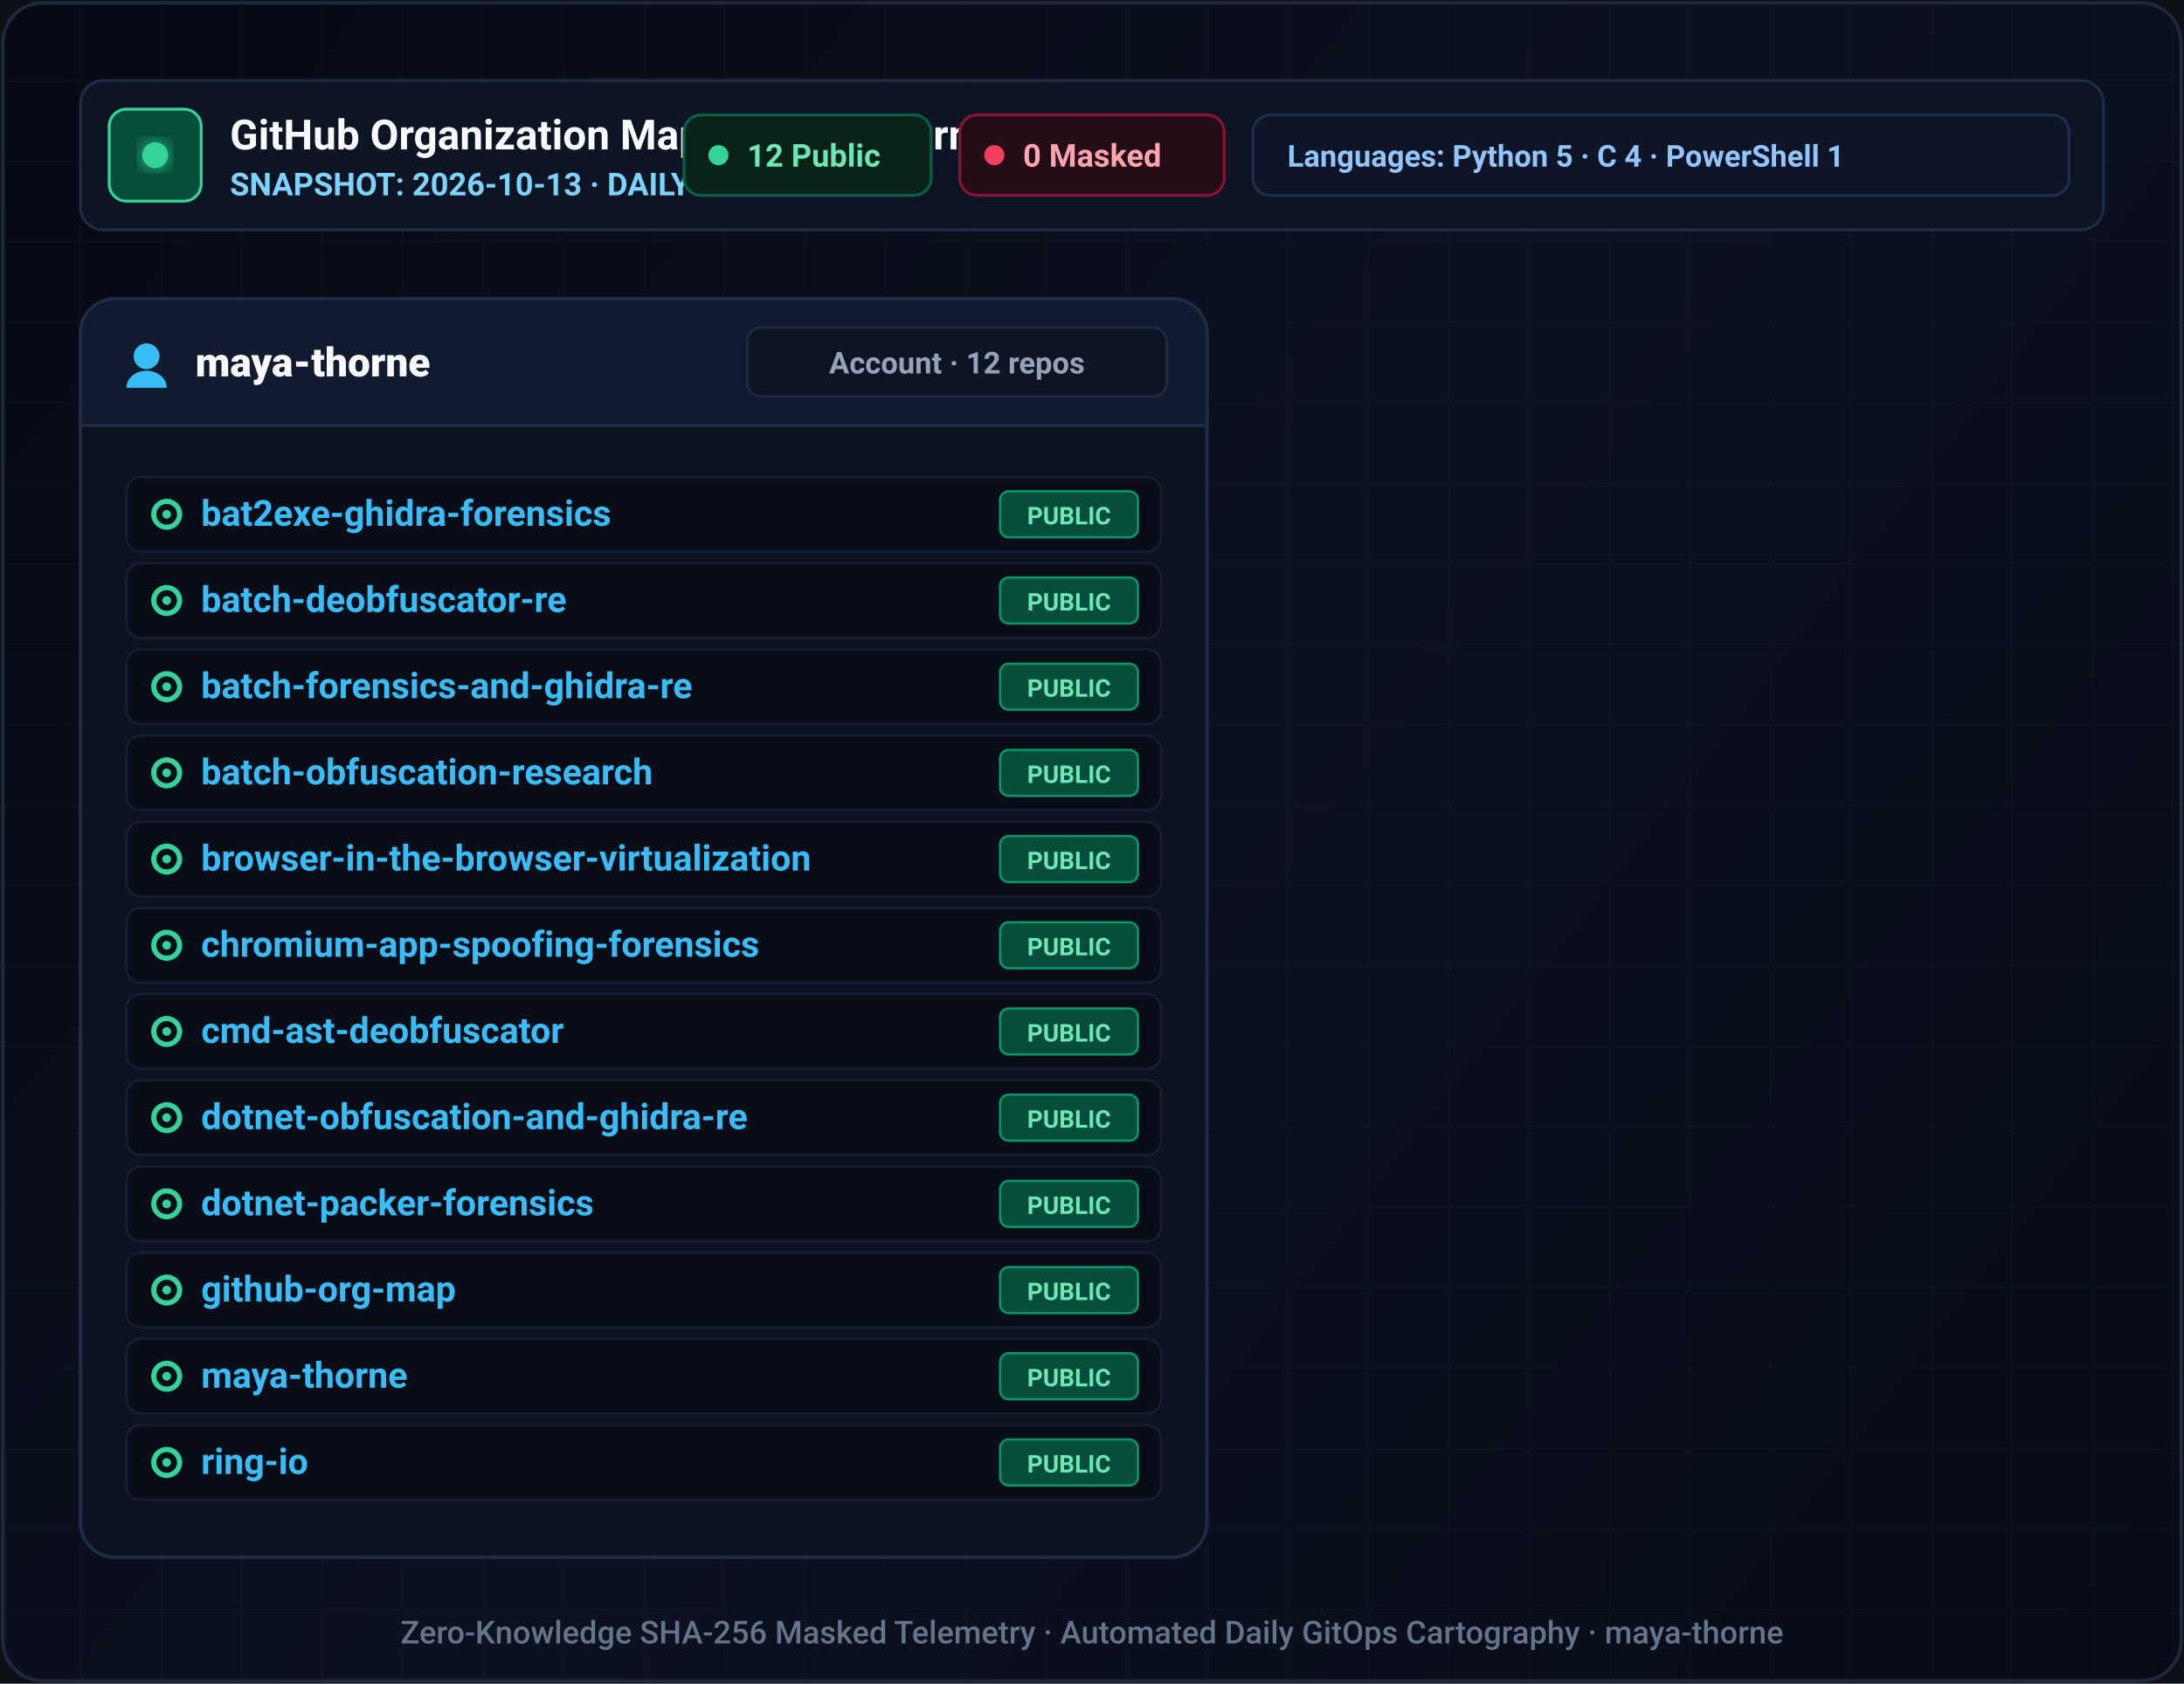
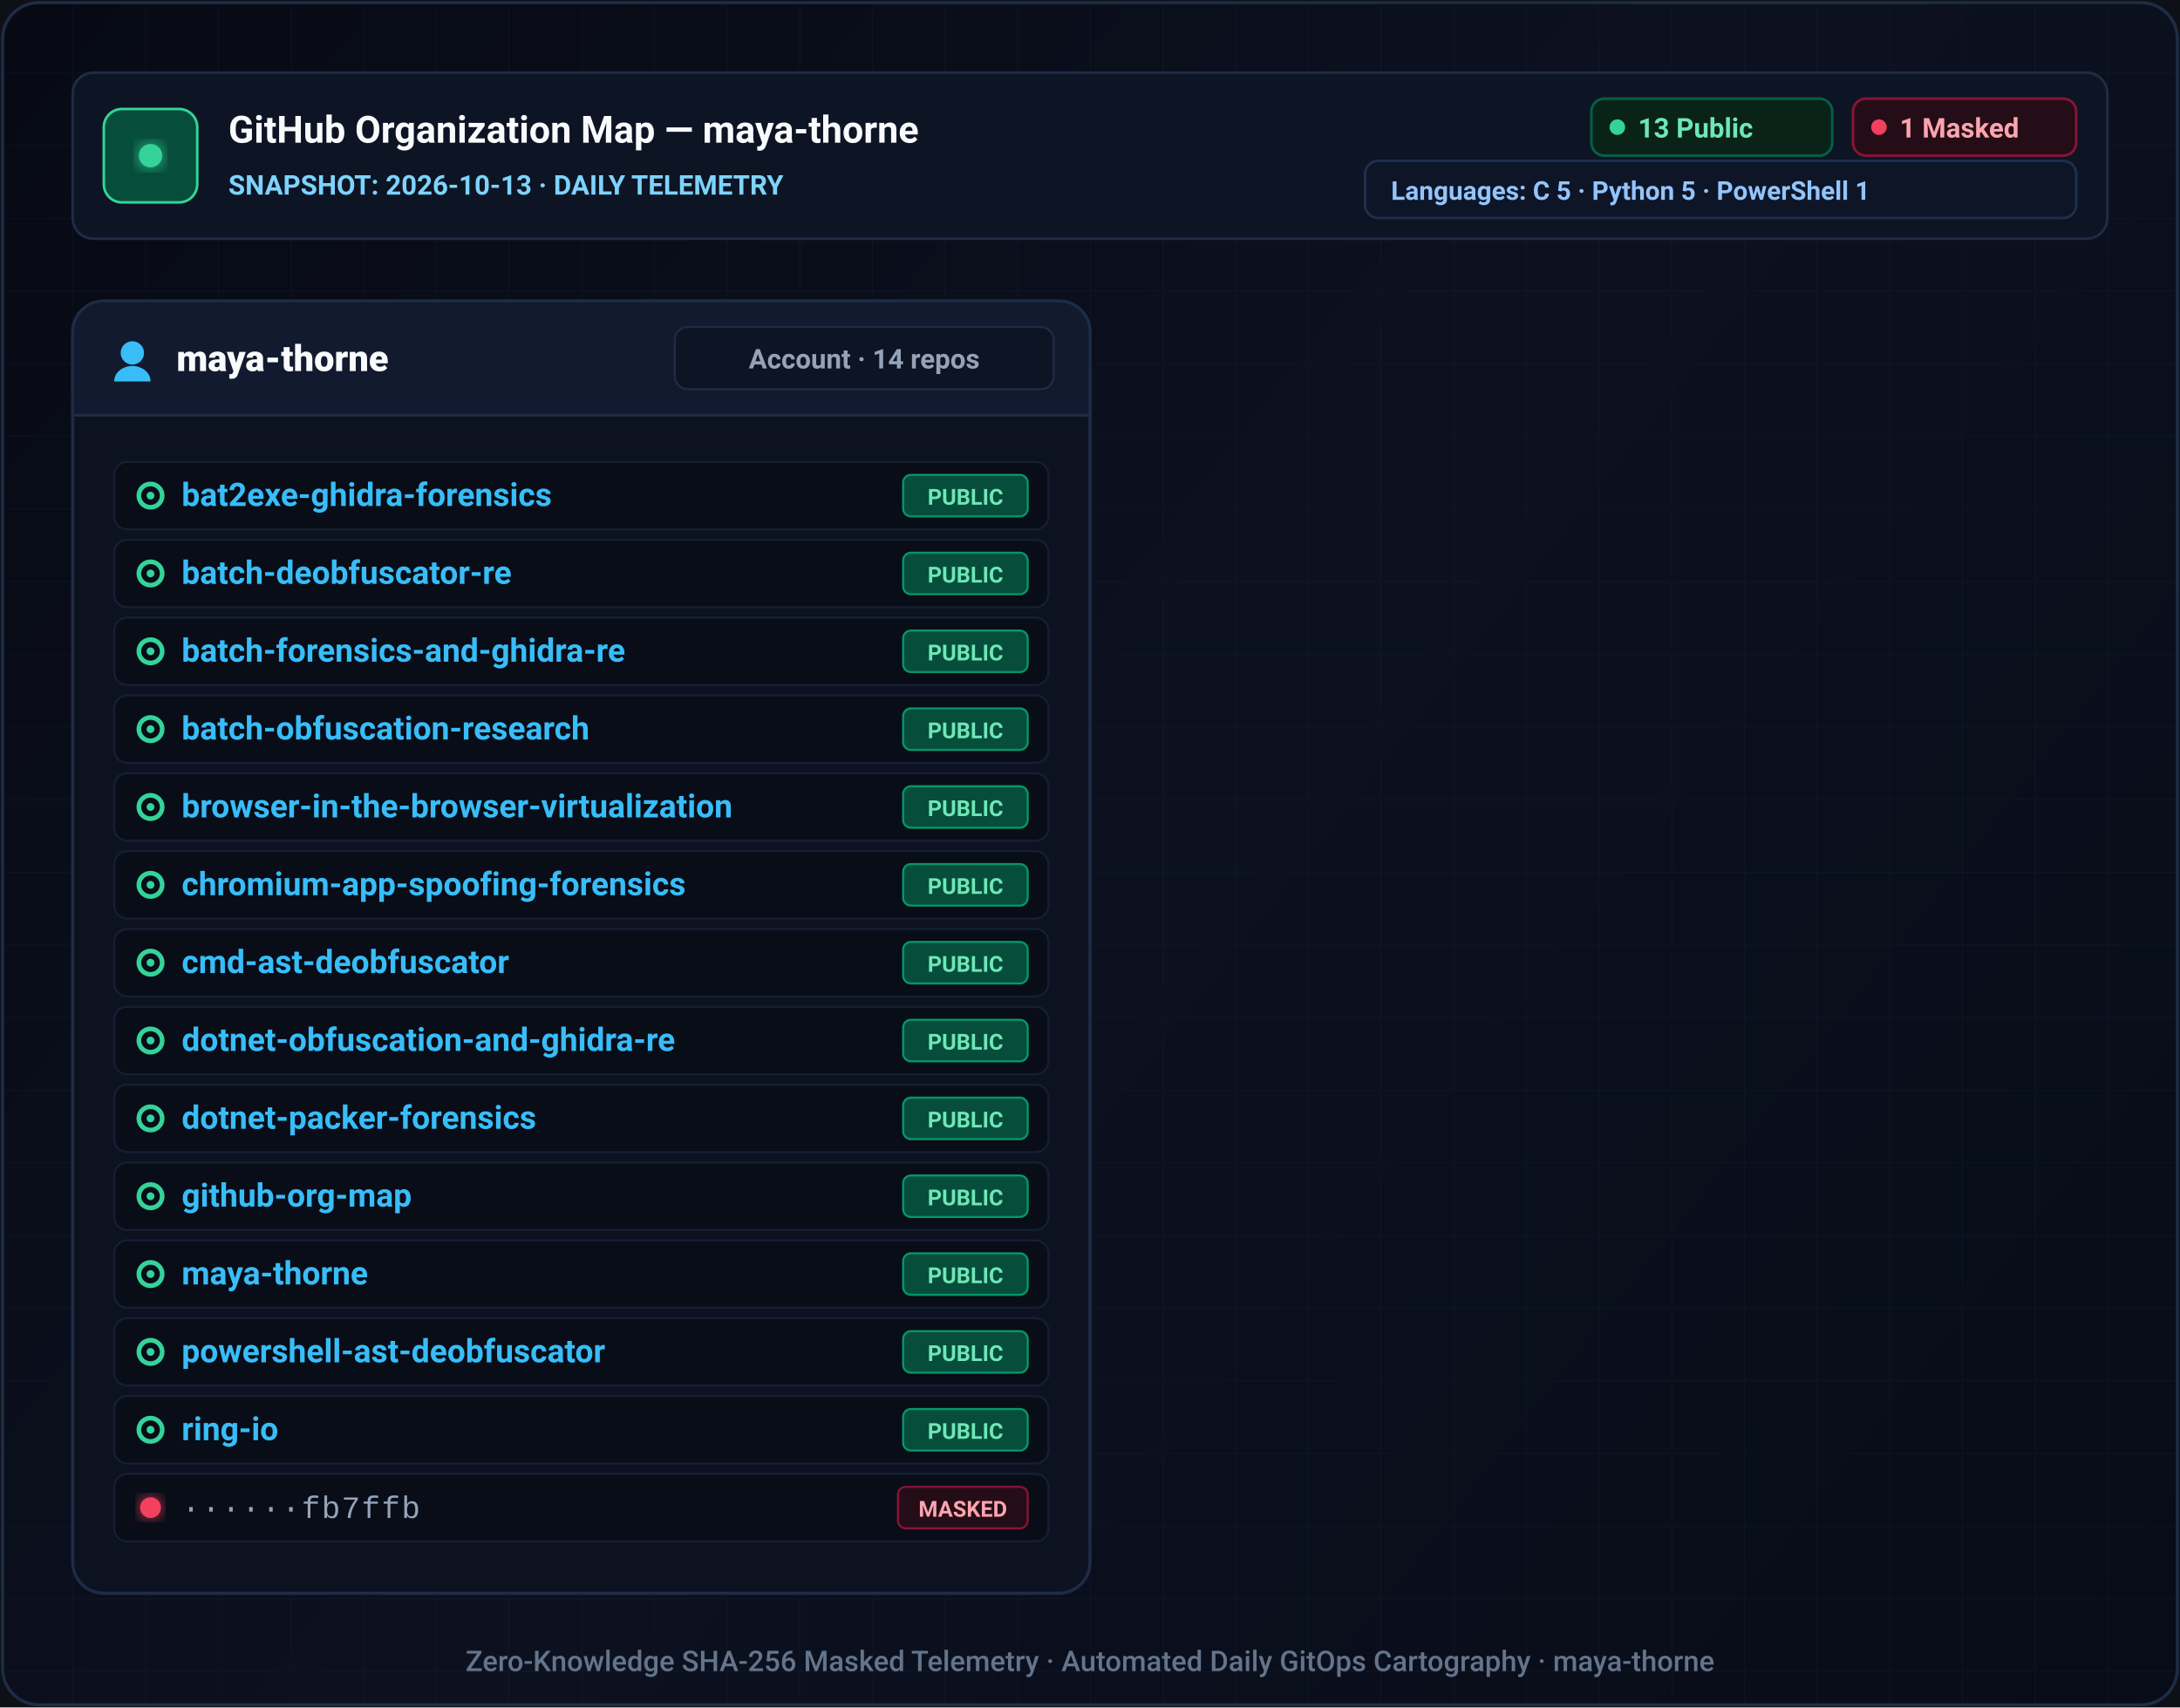
- <svg xmlns="http://www.w3.org/2000/svg" viewBox="0 0 760 586" width="760" height="586" role="img" aria-label="GitHub organization map for maya-thorne on 2026-10-13">
+ <svg xmlns="http://www.w3.org/2000/svg" viewBox="0 0 840 658" width="840" height="658" role="img" aria-label="GitHub organization map for maya-thorne on 2026-10-13">
  <defs>
-     <linearGradient id="canvas-bg" x1="0" y1="0" x2="760" y2="586" gradientUnits="userSpaceOnUse">
+     <linearGradient id="canvas-bg" x1="0" y1="0" x2="840" y2="658" gradientUnits="userSpaceOnUse">
      <stop offset="0%" stop-color="#070a14" />
      <stop offset="50%" stop-color="#0c1120" />
      <stop offset="100%" stop-color="#080c18" />
    </linearGradient>
    <pattern id="ui-grid" width="28" height="28" patternUnits="userSpaceOnUse">
      <path d="M 28 0 L 0 0 0 28" fill="none" stroke="#1e293b" stroke-width="0.6" stroke-opacity="0.25" />
    </pattern>
    <filter id="badge-glow" x="-20%" y="-20%" width="140%" height="140%">
      <feGaussianBlur stdDeviation="3" result="blur" />
      <feMerge>
        <feMergeNode in="blur" />
        <feMergeNode in="SourceGraphic" />
      </feMerge>
    </filter>
  </defs>
-   <rect width="760" height="586" fill="#0d1117" />
-   <rect x="1" y="1" width="758" height="584" rx="14" fill="url(#canvas-bg)" stroke="#1e293b" stroke-width="1.2" />
-   <rect x="1" y="1" width="758" height="584" rx="14" fill="url(#ui-grid)" />
+   <rect width="840" height="658" fill="#0d1117" />
+   <rect x="1" y="1" width="838" height="656" rx="14" fill="url(#canvas-bg)" stroke="#1e2c45" stroke-width="1.2" />
+   <rect x="1" y="1" width="838" height="656" rx="14" fill="url(#ui-grid)" />
  <g transform="translate(28, 28)">
-     <rect width="704" height="52" rx="8" fill="#0d1424" stroke="#1e2c45" stroke-width="1" />
-     <rect x="10" y="10" width="32" height="32" rx="6" fill="#064e3b" stroke="#34d399" stroke-width="1" />
-     <circle cx="26" cy="26" r="4.5" fill="#34d399" filter="url(#badge-glow)" />
-     <text x="52" y="24" fill="#f8fafc" font-family="-apple-system, BlinkMacSystemFont, 'Segoe UI', Roboto, Helvetica, Arial, sans-serif" font-size="14.5" font-weight="700">GitHub Organization Map — maya-thorne</text>
-     <text x="52" y="40" fill="#7dd3fc" font-family="-apple-system, BlinkMacSystemFont, 'Segoe UI', Roboto, Helvetica, Arial, sans-serif" font-size="11" font-weight="600">SNAPSHOT: 2026-10-13 · DAILY TELEMETRY</text>
-     <g transform="translate(210, 12)">
-       <rect width="86" height="28" rx="6" fill="#092319" stroke="#065f46" stroke-width="1" />
-       <circle cx="12" cy="14" r="3.5" fill="#34d399" />
-       <text x="22" y="18" fill="#6ee7b7" font-family="-apple-system, BlinkMacSystemFont, 'Segoe UI', Roboto, Helvetica, Arial, sans-serif" font-size="11" font-weight="700">12 Public</text>
+     <rect width="784" height="64" rx="8" fill="#0d1424" stroke="#1e2c45" stroke-width="1" />
+     <rect x="12" y="14" width="36" height="36" rx="7" fill="#064e3b" stroke="#34d399" stroke-width="1" />
+     <circle cx="30" cy="32" r="4.5" fill="#34d399" filter="url(#badge-glow)" />
+     <text x="60" y="27" fill="#f8fafc" font-family="-apple-system, BlinkMacSystemFont, 'Segoe UI', Roboto, Helvetica, Arial, sans-serif" font-size="14.5" font-weight="700">GitHub Organization Map — maya-thorne</text>
+     <text x="60" y="47" fill="#7dd3fc" font-family="-apple-system, BlinkMacSystemFont, 'Segoe UI', Roboto, Helvetica, Arial, sans-serif" font-size="10.5" font-weight="600">SNAPSHOT: 2026-10-13 · DAILY TELEMETRY</text>
+     <g transform="translate(585.2, 10)">
+       <rect width="92.8" height="22" rx="5" fill="#092319" stroke="#065f46" stroke-width="1" />
+       <circle cx="10" cy="11" r="3" fill="#34d399" />
+       <text x="18" y="15" fill="#6ee7b7" font-family="-apple-system, BlinkMacSystemFont, 'Segoe UI', Roboto, Helvetica, Arial, sans-serif" font-size="10.5" font-weight="700">13 Public</text>
    </g>
-     <g transform="translate(306, 12)">
-       <rect width="92" height="28" rx="6" fill="#240d16" stroke="#881337" stroke-width="1" />
-       <circle cx="12" cy="14" r="3.5" fill="#f43f5e" />
-       <text x="22" y="18" fill="#fda4af" font-family="-apple-system, BlinkMacSystemFont, 'Segoe UI', Roboto, Helvetica, Arial, sans-serif" font-size="11" font-weight="700">0 Masked</text>
+     <g transform="translate(686, 10)">
+       <rect width="86" height="22" rx="5" fill="#240d16" stroke="#881337" stroke-width="1" />
+       <circle cx="10" cy="11" r="3" fill="#f43f5e" />
+       <text x="18" y="15" fill="#fda4af" font-family="-apple-system, BlinkMacSystemFont, 'Segoe UI', Roboto, Helvetica, Arial, sans-serif" font-size="10.5" font-weight="700">1 Masked</text>
    </g>
-     <g transform="translate(408, 12)">
-       <rect width="284" height="28" rx="6" fill="#0d1527" stroke="#1d2f4d" stroke-width="1" />
-       <text x="12" y="18" fill="#93c5fd" font-family="-apple-system, BlinkMacSystemFont, 'Segoe UI', Roboto, Helvetica, Arial, sans-serif" font-size="10.5" font-weight="600">Languages: Python 5 · C 4 · PowerShell 1</text>
+     <g transform="translate(498, 34)">
+       <rect width="274" height="22" rx="5" fill="#0d1527" stroke="#1d2f4d" stroke-width="1" />
+       <text x="10" y="15" fill="#93c5fd" font-family="-apple-system, BlinkMacSystemFont, 'Segoe UI', Roboto, Helvetica, Arial, sans-serif" font-size="10" font-weight="600">Languages: C 5 · Python 5 · PowerShell 1</text>
    </g>
  </g>
  <g>
-     <rect x="28" y="104" width="392" height="438" rx="12" fill="#0c1220" stroke="#1e2c45" stroke-width="1.2" />
-     <path d="M 28 116 C 28 109.37 33.37 104 40 104 L 408 104 C 414.63 104 420 109.37 420 116 L 420 148 L 28 148 Z" fill="#111a2e" stroke="#1e2c45" stroke-width="1" />
-     <line x1="28" y1="148" x2="420" y2="148" stroke="#1e2c45" stroke-width="1" />
-     <g transform="translate(42, 118)">
+     <rect x="28" y="116" width="392" height="498" rx="12" fill="#0c1220" stroke="#1e2c45" stroke-width="1.2" />
+     <path d="M 28 128 C 28 121.37 33.37 116 40 116 L 408 116 C 414.63 116 420 121.37 420 128 L 420 160 L 28 160 Z" fill="#111a2e" stroke="#1e2c45" stroke-width="1" />
+     <line x1="28" y1="160" x2="420" y2="160" stroke="#1e2c45" stroke-width="1" />
+     <g transform="translate(42, 130)">
      <circle cx="9" cy="6" r="4.5" fill="#38bdf8" />
      <path d="M 2 17 C 2 13 6 11 9 11 C 12 11 16 13 16 17 Z" fill="#38bdf8" />
    </g>
-     <text x="68" y="131" fill="#f8fafc" font-family="-apple-system, BlinkMacSystemFont, 'Segoe UI', Roboto, Helvetica, Arial, sans-serif" font-size="14" font-weight="800">maya-thorne</text>
-     <rect x="260" y="114" width="146" height="24" rx="5" fill="#0d1424" stroke="#1e2c45" stroke-width="0.8" />
-     <text x="333" y="130" fill="#94a3b8" font-family="-apple-system, BlinkMacSystemFont, 'Segoe UI', Roboto, Helvetica, Arial, sans-serif" font-size="10.5" font-weight="600" text-anchor="middle">Account · 12 repos</text>
-     <rect x="44" y="166" width="360" height="26" rx="5" fill="#080d18" stroke="#151f33" stroke-width="0.8" />
-     <circle cx="58" cy="179" r="4.5" fill="none" stroke="#34d399" stroke-width="1.8" />
-     <circle cx="58" cy="179" r="1.5" fill="#34d399" />
-     <text x="70" y="183" fill="#38bdf8" font-family="-apple-system, BlinkMacSystemFont, 'Segoe UI', Roboto, Helvetica, Arial, sans-serif" font-size="12.5" font-weight="600">bat2exe-ghidra-forensics</text>
-     <rect x="348" y="171" width="48" height="16" rx="3" fill="#064e3b" stroke="#059669" stroke-width="0.8" />
-     <text x="372" y="182.5" fill="#6ee7b7" font-family="-apple-system, BlinkMacSystemFont, 'Segoe UI', Roboto, Helvetica, Arial, sans-serif" font-size="8.5" font-weight="700" text-anchor="middle">PUBLIC</text>
-     <rect x="44" y="196" width="360" height="26" rx="5" fill="#080d18" stroke="#151f33" stroke-width="0.8" />
-     <circle cx="58" cy="209" r="4.5" fill="none" stroke="#34d399" stroke-width="1.8" />
-     <circle cx="58" cy="209" r="1.5" fill="#34d399" />
-     <text x="70" y="213" fill="#38bdf8" font-family="-apple-system, BlinkMacSystemFont, 'Segoe UI', Roboto, Helvetica, Arial, sans-serif" font-size="12.5" font-weight="600">batch-deobfuscator-re</text>
-     <rect x="348" y="201" width="48" height="16" rx="3" fill="#064e3b" stroke="#059669" stroke-width="0.8" />
-     <text x="372" y="212.5" fill="#6ee7b7" font-family="-apple-system, BlinkMacSystemFont, 'Segoe UI', Roboto, Helvetica, Arial, sans-serif" font-size="8.5" font-weight="700" text-anchor="middle">PUBLIC</text>
-     <rect x="44" y="226" width="360" height="26" rx="5" fill="#080d18" stroke="#151f33" stroke-width="0.8" />
-     <circle cx="58" cy="239" r="4.5" fill="none" stroke="#34d399" stroke-width="1.8" />
-     <circle cx="58" cy="239" r="1.5" fill="#34d399" />
-     <text x="70" y="243" fill="#38bdf8" font-family="-apple-system, BlinkMacSystemFont, 'Segoe UI', Roboto, Helvetica, Arial, sans-serif" font-size="12.5" font-weight="600">batch-forensics-and-ghidra-re</text>
-     <rect x="348" y="231" width="48" height="16" rx="3" fill="#064e3b" stroke="#059669" stroke-width="0.8" />
-     <text x="372" y="242.5" fill="#6ee7b7" font-family="-apple-system, BlinkMacSystemFont, 'Segoe UI', Roboto, Helvetica, Arial, sans-serif" font-size="8.5" font-weight="700" text-anchor="middle">PUBLIC</text>
-     <rect x="44" y="256" width="360" height="26" rx="5" fill="#080d18" stroke="#151f33" stroke-width="0.8" />
-     <circle cx="58" cy="269" r="4.5" fill="none" stroke="#34d399" stroke-width="1.8" />
-     <circle cx="58" cy="269" r="1.5" fill="#34d399" />
-     <text x="70" y="273" fill="#38bdf8" font-family="-apple-system, BlinkMacSystemFont, 'Segoe UI', Roboto, Helvetica, Arial, sans-serif" font-size="12.5" font-weight="600">batch-obfuscation-research</text>
-     <rect x="348" y="261" width="48" height="16" rx="3" fill="#064e3b" stroke="#059669" stroke-width="0.8" />
-     <text x="372" y="272.5" fill="#6ee7b7" font-family="-apple-system, BlinkMacSystemFont, 'Segoe UI', Roboto, Helvetica, Arial, sans-serif" font-size="8.5" font-weight="700" text-anchor="middle">PUBLIC</text>
-     <rect x="44" y="286" width="360" height="26" rx="5" fill="#080d18" stroke="#151f33" stroke-width="0.8" />
-     <circle cx="58" cy="299" r="4.5" fill="none" stroke="#34d399" stroke-width="1.8" />
-     <circle cx="58" cy="299" r="1.5" fill="#34d399" />
-     <text x="70" y="303" fill="#38bdf8" font-family="-apple-system, BlinkMacSystemFont, 'Segoe UI', Roboto, Helvetica, Arial, sans-serif" font-size="12.5" font-weight="600">browser-in-the-browser-virtualization</text>
-     <rect x="348" y="291" width="48" height="16" rx="3" fill="#064e3b" stroke="#059669" stroke-width="0.8" />
-     <text x="372" y="302.5" fill="#6ee7b7" font-family="-apple-system, BlinkMacSystemFont, 'Segoe UI', Roboto, Helvetica, Arial, sans-serif" font-size="8.5" font-weight="700" text-anchor="middle">PUBLIC</text>
-     <rect x="44" y="316" width="360" height="26" rx="5" fill="#080d18" stroke="#151f33" stroke-width="0.8" />
-     <circle cx="58" cy="329" r="4.5" fill="none" stroke="#34d399" stroke-width="1.8" />
-     <circle cx="58" cy="329" r="1.5" fill="#34d399" />
-     <text x="70" y="333" fill="#38bdf8" font-family="-apple-system, BlinkMacSystemFont, 'Segoe UI', Roboto, Helvetica, Arial, sans-serif" font-size="12.5" font-weight="600">chromium-app-spoofing-forensics</text>
-     <rect x="348" y="321" width="48" height="16" rx="3" fill="#064e3b" stroke="#059669" stroke-width="0.8" />
-     <text x="372" y="332.5" fill="#6ee7b7" font-family="-apple-system, BlinkMacSystemFont, 'Segoe UI', Roboto, Helvetica, Arial, sans-serif" font-size="8.5" font-weight="700" text-anchor="middle">PUBLIC</text>
-     <rect x="44" y="346" width="360" height="26" rx="5" fill="#080d18" stroke="#151f33" stroke-width="0.8" />
-     <circle cx="58" cy="359" r="4.5" fill="none" stroke="#34d399" stroke-width="1.8" />
-     <circle cx="58" cy="359" r="1.5" fill="#34d399" />
-     <text x="70" y="363" fill="#38bdf8" font-family="-apple-system, BlinkMacSystemFont, 'Segoe UI', Roboto, Helvetica, Arial, sans-serif" font-size="12.5" font-weight="600">cmd-ast-deobfuscator</text>
-     <rect x="348" y="351" width="48" height="16" rx="3" fill="#064e3b" stroke="#059669" stroke-width="0.8" />
-     <text x="372" y="362.5" fill="#6ee7b7" font-family="-apple-system, BlinkMacSystemFont, 'Segoe UI', Roboto, Helvetica, Arial, sans-serif" font-size="8.5" font-weight="700" text-anchor="middle">PUBLIC</text>
-     <rect x="44" y="376" width="360" height="26" rx="5" fill="#080d18" stroke="#151f33" stroke-width="0.8" />
-     <circle cx="58" cy="389" r="4.5" fill="none" stroke="#34d399" stroke-width="1.8" />
-     <circle cx="58" cy="389" r="1.5" fill="#34d399" />
-     <text x="70" y="393" fill="#38bdf8" font-family="-apple-system, BlinkMacSystemFont, 'Segoe UI', Roboto, Helvetica, Arial, sans-serif" font-size="12.5" font-weight="600">dotnet-obfuscation-and-ghidra-re</text>
-     <rect x="348" y="381" width="48" height="16" rx="3" fill="#064e3b" stroke="#059669" stroke-width="0.8" />
-     <text x="372" y="392.5" fill="#6ee7b7" font-family="-apple-system, BlinkMacSystemFont, 'Segoe UI', Roboto, Helvetica, Arial, sans-serif" font-size="8.5" font-weight="700" text-anchor="middle">PUBLIC</text>
-     <rect x="44" y="406" width="360" height="26" rx="5" fill="#080d18" stroke="#151f33" stroke-width="0.8" />
-     <circle cx="58" cy="419" r="4.5" fill="none" stroke="#34d399" stroke-width="1.8" />
-     <circle cx="58" cy="419" r="1.5" fill="#34d399" />
-     <text x="70" y="423" fill="#38bdf8" font-family="-apple-system, BlinkMacSystemFont, 'Segoe UI', Roboto, Helvetica, Arial, sans-serif" font-size="12.5" font-weight="600">dotnet-packer-forensics</text>
-     <rect x="348" y="411" width="48" height="16" rx="3" fill="#064e3b" stroke="#059669" stroke-width="0.8" />
-     <text x="372" y="422.5" fill="#6ee7b7" font-family="-apple-system, BlinkMacSystemFont, 'Segoe UI', Roboto, Helvetica, Arial, sans-serif" font-size="8.5" font-weight="700" text-anchor="middle">PUBLIC</text>
-     <rect x="44" y="436" width="360" height="26" rx="5" fill="#080d18" stroke="#151f33" stroke-width="0.8" />
-     <circle cx="58" cy="449" r="4.5" fill="none" stroke="#34d399" stroke-width="1.8" />
-     <circle cx="58" cy="449" r="1.5" fill="#34d399" />
-     <text x="70" y="453" fill="#38bdf8" font-family="-apple-system, BlinkMacSystemFont, 'Segoe UI', Roboto, Helvetica, Arial, sans-serif" font-size="12.5" font-weight="600">github-org-map</text>
-     <rect x="348" y="441" width="48" height="16" rx="3" fill="#064e3b" stroke="#059669" stroke-width="0.8" />
-     <text x="372" y="452.5" fill="#6ee7b7" font-family="-apple-system, BlinkMacSystemFont, 'Segoe UI', Roboto, Helvetica, Arial, sans-serif" font-size="8.5" font-weight="700" text-anchor="middle">PUBLIC</text>
-     <rect x="44" y="466" width="360" height="26" rx="5" fill="#080d18" stroke="#151f33" stroke-width="0.8" />
-     <circle cx="58" cy="479" r="4.5" fill="none" stroke="#34d399" stroke-width="1.8" />
-     <circle cx="58" cy="479" r="1.5" fill="#34d399" />
-     <text x="70" y="483" fill="#38bdf8" font-family="-apple-system, BlinkMacSystemFont, 'Segoe UI', Roboto, Helvetica, Arial, sans-serif" font-size="12.5" font-weight="600">maya-thorne</text>
-     <rect x="348" y="471" width="48" height="16" rx="3" fill="#064e3b" stroke="#059669" stroke-width="0.8" />
-     <text x="372" y="482.5" fill="#6ee7b7" font-family="-apple-system, BlinkMacSystemFont, 'Segoe UI', Roboto, Helvetica, Arial, sans-serif" font-size="8.5" font-weight="700" text-anchor="middle">PUBLIC</text>
-     <rect x="44" y="496" width="360" height="26" rx="5" fill="#080d18" stroke="#151f33" stroke-width="0.8" />
-     <circle cx="58" cy="509" r="4.5" fill="none" stroke="#34d399" stroke-width="1.8" />
-     <circle cx="58" cy="509" r="1.5" fill="#34d399" />
-     <text x="70" y="513" fill="#38bdf8" font-family="-apple-system, BlinkMacSystemFont, 'Segoe UI', Roboto, Helvetica, Arial, sans-serif" font-size="12.5" font-weight="600">ring-io</text>
-     <rect x="348" y="501" width="48" height="16" rx="3" fill="#064e3b" stroke="#059669" stroke-width="0.8" />
-     <text x="372" y="512.5" fill="#6ee7b7" font-family="-apple-system, BlinkMacSystemFont, 'Segoe UI', Roboto, Helvetica, Arial, sans-serif" font-size="8.5" font-weight="700" text-anchor="middle">PUBLIC</text>
+     <text x="68" y="143" fill="#f8fafc" font-family="-apple-system, BlinkMacSystemFont, 'Segoe UI', Roboto, Helvetica, Arial, sans-serif" font-size="14" font-weight="800">maya-thorne</text>
+     <rect x="260" y="126" width="146" height="24" rx="5" fill="#0d1424" stroke="#1e2c45" stroke-width="0.8" />
+     <text x="333" y="142" fill="#94a3b8" font-family="-apple-system, BlinkMacSystemFont, 'Segoe UI', Roboto, Helvetica, Arial, sans-serif" font-size="10.5" font-weight="600" text-anchor="middle">Account · 14 repos</text>
+     <rect x="44" y="178" width="360" height="26" rx="5" fill="#080d18" stroke="#151f33" stroke-width="0.8" />
+     <circle cx="58" cy="191" r="4.5" fill="none" stroke="#34d399" stroke-width="1.8" />
+     <circle cx="58" cy="191" r="1.5" fill="#34d399" />
+     <text x="70" y="195" fill="#38bdf8" font-family="-apple-system, BlinkMacSystemFont, 'Segoe UI', Roboto, Helvetica, Arial, sans-serif" font-size="12.5" font-weight="600">bat2exe-ghidra-forensics</text>
+     <rect x="348" y="183" width="48" height="16" rx="3" fill="#064e3b" stroke="#059669" stroke-width="0.8" />
+     <text x="372" y="194.5" fill="#6ee7b7" font-family="-apple-system, BlinkMacSystemFont, 'Segoe UI', Roboto, Helvetica, Arial, sans-serif" font-size="8.5" font-weight="700" text-anchor="middle">PUBLIC</text>
+     <rect x="44" y="208" width="360" height="26" rx="5" fill="#080d18" stroke="#151f33" stroke-width="0.8" />
+     <circle cx="58" cy="221" r="4.5" fill="none" stroke="#34d399" stroke-width="1.8" />
+     <circle cx="58" cy="221" r="1.5" fill="#34d399" />
+     <text x="70" y="225" fill="#38bdf8" font-family="-apple-system, BlinkMacSystemFont, 'Segoe UI', Roboto, Helvetica, Arial, sans-serif" font-size="12.5" font-weight="600">batch-deobfuscator-re</text>
+     <rect x="348" y="213" width="48" height="16" rx="3" fill="#064e3b" stroke="#059669" stroke-width="0.8" />
+     <text x="372" y="224.5" fill="#6ee7b7" font-family="-apple-system, BlinkMacSystemFont, 'Segoe UI', Roboto, Helvetica, Arial, sans-serif" font-size="8.5" font-weight="700" text-anchor="middle">PUBLIC</text>
+     <rect x="44" y="238" width="360" height="26" rx="5" fill="#080d18" stroke="#151f33" stroke-width="0.8" />
+     <circle cx="58" cy="251" r="4.5" fill="none" stroke="#34d399" stroke-width="1.8" />
+     <circle cx="58" cy="251" r="1.5" fill="#34d399" />
+     <text x="70" y="255" fill="#38bdf8" font-family="-apple-system, BlinkMacSystemFont, 'Segoe UI', Roboto, Helvetica, Arial, sans-serif" font-size="12.5" font-weight="600">batch-forensics-and-ghidra-re</text>
+     <rect x="348" y="243" width="48" height="16" rx="3" fill="#064e3b" stroke="#059669" stroke-width="0.8" />
+     <text x="372" y="254.5" fill="#6ee7b7" font-family="-apple-system, BlinkMacSystemFont, 'Segoe UI', Roboto, Helvetica, Arial, sans-serif" font-size="8.5" font-weight="700" text-anchor="middle">PUBLIC</text>
+     <rect x="44" y="268" width="360" height="26" rx="5" fill="#080d18" stroke="#151f33" stroke-width="0.8" />
+     <circle cx="58" cy="281" r="4.5" fill="none" stroke="#34d399" stroke-width="1.8" />
+     <circle cx="58" cy="281" r="1.5" fill="#34d399" />
+     <text x="70" y="285" fill="#38bdf8" font-family="-apple-system, BlinkMacSystemFont, 'Segoe UI', Roboto, Helvetica, Arial, sans-serif" font-size="12.5" font-weight="600">batch-obfuscation-research</text>
+     <rect x="348" y="273" width="48" height="16" rx="3" fill="#064e3b" stroke="#059669" stroke-width="0.8" />
+     <text x="372" y="284.5" fill="#6ee7b7" font-family="-apple-system, BlinkMacSystemFont, 'Segoe UI', Roboto, Helvetica, Arial, sans-serif" font-size="8.5" font-weight="700" text-anchor="middle">PUBLIC</text>
+     <rect x="44" y="298" width="360" height="26" rx="5" fill="#080d18" stroke="#151f33" stroke-width="0.8" />
+     <circle cx="58" cy="311" r="4.5" fill="none" stroke="#34d399" stroke-width="1.8" />
+     <circle cx="58" cy="311" r="1.5" fill="#34d399" />
+     <text x="70" y="315" fill="#38bdf8" font-family="-apple-system, BlinkMacSystemFont, 'Segoe UI', Roboto, Helvetica, Arial, sans-serif" font-size="12.5" font-weight="600">browser-in-the-browser-virtualization</text>
+     <rect x="348" y="303" width="48" height="16" rx="3" fill="#064e3b" stroke="#059669" stroke-width="0.8" />
+     <text x="372" y="314.5" fill="#6ee7b7" font-family="-apple-system, BlinkMacSystemFont, 'Segoe UI', Roboto, Helvetica, Arial, sans-serif" font-size="8.5" font-weight="700" text-anchor="middle">PUBLIC</text>
+     <rect x="44" y="328" width="360" height="26" rx="5" fill="#080d18" stroke="#151f33" stroke-width="0.8" />
+     <circle cx="58" cy="341" r="4.5" fill="none" stroke="#34d399" stroke-width="1.8" />
+     <circle cx="58" cy="341" r="1.5" fill="#34d399" />
+     <text x="70" y="345" fill="#38bdf8" font-family="-apple-system, BlinkMacSystemFont, 'Segoe UI', Roboto, Helvetica, Arial, sans-serif" font-size="12.5" font-weight="600">chromium-app-spoofing-forensics</text>
+     <rect x="348" y="333" width="48" height="16" rx="3" fill="#064e3b" stroke="#059669" stroke-width="0.8" />
+     <text x="372" y="344.5" fill="#6ee7b7" font-family="-apple-system, BlinkMacSystemFont, 'Segoe UI', Roboto, Helvetica, Arial, sans-serif" font-size="8.5" font-weight="700" text-anchor="middle">PUBLIC</text>
+     <rect x="44" y="358" width="360" height="26" rx="5" fill="#080d18" stroke="#151f33" stroke-width="0.8" />
+     <circle cx="58" cy="371" r="4.5" fill="none" stroke="#34d399" stroke-width="1.8" />
+     <circle cx="58" cy="371" r="1.5" fill="#34d399" />
+     <text x="70" y="375" fill="#38bdf8" font-family="-apple-system, BlinkMacSystemFont, 'Segoe UI', Roboto, Helvetica, Arial, sans-serif" font-size="12.5" font-weight="600">cmd-ast-deobfuscator</text>
+     <rect x="348" y="363" width="48" height="16" rx="3" fill="#064e3b" stroke="#059669" stroke-width="0.8" />
+     <text x="372" y="374.5" fill="#6ee7b7" font-family="-apple-system, BlinkMacSystemFont, 'Segoe UI', Roboto, Helvetica, Arial, sans-serif" font-size="8.5" font-weight="700" text-anchor="middle">PUBLIC</text>
+     <rect x="44" y="388" width="360" height="26" rx="5" fill="#080d18" stroke="#151f33" stroke-width="0.8" />
+     <circle cx="58" cy="401" r="4.5" fill="none" stroke="#34d399" stroke-width="1.8" />
+     <circle cx="58" cy="401" r="1.5" fill="#34d399" />
+     <text x="70" y="405" fill="#38bdf8" font-family="-apple-system, BlinkMacSystemFont, 'Segoe UI', Roboto, Helvetica, Arial, sans-serif" font-size="12.5" font-weight="600">dotnet-obfuscation-and-ghidra-re</text>
+     <rect x="348" y="393" width="48" height="16" rx="3" fill="#064e3b" stroke="#059669" stroke-width="0.8" />
+     <text x="372" y="404.5" fill="#6ee7b7" font-family="-apple-system, BlinkMacSystemFont, 'Segoe UI', Roboto, Helvetica, Arial, sans-serif" font-size="8.5" font-weight="700" text-anchor="middle">PUBLIC</text>
+     <rect x="44" y="418" width="360" height="26" rx="5" fill="#080d18" stroke="#151f33" stroke-width="0.8" />
+     <circle cx="58" cy="431" r="4.5" fill="none" stroke="#34d399" stroke-width="1.8" />
+     <circle cx="58" cy="431" r="1.5" fill="#34d399" />
+     <text x="70" y="435" fill="#38bdf8" font-family="-apple-system, BlinkMacSystemFont, 'Segoe UI', Roboto, Helvetica, Arial, sans-serif" font-size="12.5" font-weight="600">dotnet-packer-forensics</text>
+     <rect x="348" y="423" width="48" height="16" rx="3" fill="#064e3b" stroke="#059669" stroke-width="0.8" />
+     <text x="372" y="434.5" fill="#6ee7b7" font-family="-apple-system, BlinkMacSystemFont, 'Segoe UI', Roboto, Helvetica, Arial, sans-serif" font-size="8.5" font-weight="700" text-anchor="middle">PUBLIC</text>
+     <rect x="44" y="448" width="360" height="26" rx="5" fill="#080d18" stroke="#151f33" stroke-width="0.8" />
+     <circle cx="58" cy="461" r="4.5" fill="none" stroke="#34d399" stroke-width="1.8" />
+     <circle cx="58" cy="461" r="1.5" fill="#34d399" />
+     <text x="70" y="465" fill="#38bdf8" font-family="-apple-system, BlinkMacSystemFont, 'Segoe UI', Roboto, Helvetica, Arial, sans-serif" font-size="12.5" font-weight="600">github-org-map</text>
+     <rect x="348" y="453" width="48" height="16" rx="3" fill="#064e3b" stroke="#059669" stroke-width="0.8" />
+     <text x="372" y="464.5" fill="#6ee7b7" font-family="-apple-system, BlinkMacSystemFont, 'Segoe UI', Roboto, Helvetica, Arial, sans-serif" font-size="8.5" font-weight="700" text-anchor="middle">PUBLIC</text>
+     <rect x="44" y="478" width="360" height="26" rx="5" fill="#080d18" stroke="#151f33" stroke-width="0.8" />
+     <circle cx="58" cy="491" r="4.5" fill="none" stroke="#34d399" stroke-width="1.8" />
+     <circle cx="58" cy="491" r="1.5" fill="#34d399" />
+     <text x="70" y="495" fill="#38bdf8" font-family="-apple-system, BlinkMacSystemFont, 'Segoe UI', Roboto, Helvetica, Arial, sans-serif" font-size="12.5" font-weight="600">maya-thorne</text>
+     <rect x="348" y="483" width="48" height="16" rx="3" fill="#064e3b" stroke="#059669" stroke-width="0.8" />
+     <text x="372" y="494.5" fill="#6ee7b7" font-family="-apple-system, BlinkMacSystemFont, 'Segoe UI', Roboto, Helvetica, Arial, sans-serif" font-size="8.5" font-weight="700" text-anchor="middle">PUBLIC</text>
+     <rect x="44" y="508" width="360" height="26" rx="5" fill="#080d18" stroke="#151f33" stroke-width="0.8" />
+     <circle cx="58" cy="521" r="4.5" fill="none" stroke="#34d399" stroke-width="1.8" />
+     <circle cx="58" cy="521" r="1.5" fill="#34d399" />
+     <text x="70" y="525" fill="#38bdf8" font-family="-apple-system, BlinkMacSystemFont, 'Segoe UI', Roboto, Helvetica, Arial, sans-serif" font-size="12.5" font-weight="600">powershell-ast-deobfuscator</text>
+     <rect x="348" y="513" width="48" height="16" rx="3" fill="#064e3b" stroke="#059669" stroke-width="0.8" />
+     <text x="372" y="524.5" fill="#6ee7b7" font-family="-apple-system, BlinkMacSystemFont, 'Segoe UI', Roboto, Helvetica, Arial, sans-serif" font-size="8.5" font-weight="700" text-anchor="middle">PUBLIC</text>
+     <rect x="44" y="538" width="360" height="26" rx="5" fill="#080d18" stroke="#151f33" stroke-width="0.8" />
+     <circle cx="58" cy="551" r="4.5" fill="none" stroke="#34d399" stroke-width="1.8" />
+     <circle cx="58" cy="551" r="1.5" fill="#34d399" />
+     <text x="70" y="555" fill="#38bdf8" font-family="-apple-system, BlinkMacSystemFont, 'Segoe UI', Roboto, Helvetica, Arial, sans-serif" font-size="12.5" font-weight="600">ring-io</text>
+     <rect x="348" y="543" width="48" height="16" rx="3" fill="#064e3b" stroke="#059669" stroke-width="0.8" />
+     <text x="372" y="554.5" fill="#6ee7b7" font-family="-apple-system, BlinkMacSystemFont, 'Segoe UI', Roboto, Helvetica, Arial, sans-serif" font-size="8.5" font-weight="700" text-anchor="middle">PUBLIC</text>
+     <rect x="44" y="568" width="360" height="26" rx="5" fill="#080d18" stroke="#151f33" stroke-width="0.8" />
+     <circle cx="58" cy="581" r="4" fill="#f43f5e" filter="url(#badge-glow)" />
+     <text x="70" y="585" fill="#94a3b8" font-family="ui-monospace, SFMono-Regular, 'SF Mono', Menlo, Monaco, Consolas, 'Liberation Mono', monospace" font-size="12" letter-spacing="0.5">······fb7ffb</text>
+     <rect x="346" y="573" width="50" height="16" rx="3" fill="#240d16" stroke="#881337" stroke-width="0.8" />
+     <text x="371" y="584.5" fill="#fda4af" font-family="-apple-system, BlinkMacSystemFont, 'Segoe UI', Roboto, Helvetica, Arial, sans-serif" font-size="8.5" font-weight="700" text-anchor="middle">MASKED</text>
  </g>
-   <text x="380" y="572" fill="#64748b" font-family="-apple-system, BlinkMacSystemFont, 'Segoe UI', Roboto, Helvetica, Arial, sans-serif" font-size="11" font-weight="500" text-anchor="middle">
+   <text x="420" y="644" fill="#64748b" font-family="-apple-system, BlinkMacSystemFont, 'Segoe UI', Roboto, Helvetica, Arial, sans-serif" font-size="11" font-weight="500" text-anchor="middle">
    Zero-Knowledge SHA-256 Masked Telemetry · Automated Daily GitOps Cartography · maya-thorne
  </text>
</svg>
